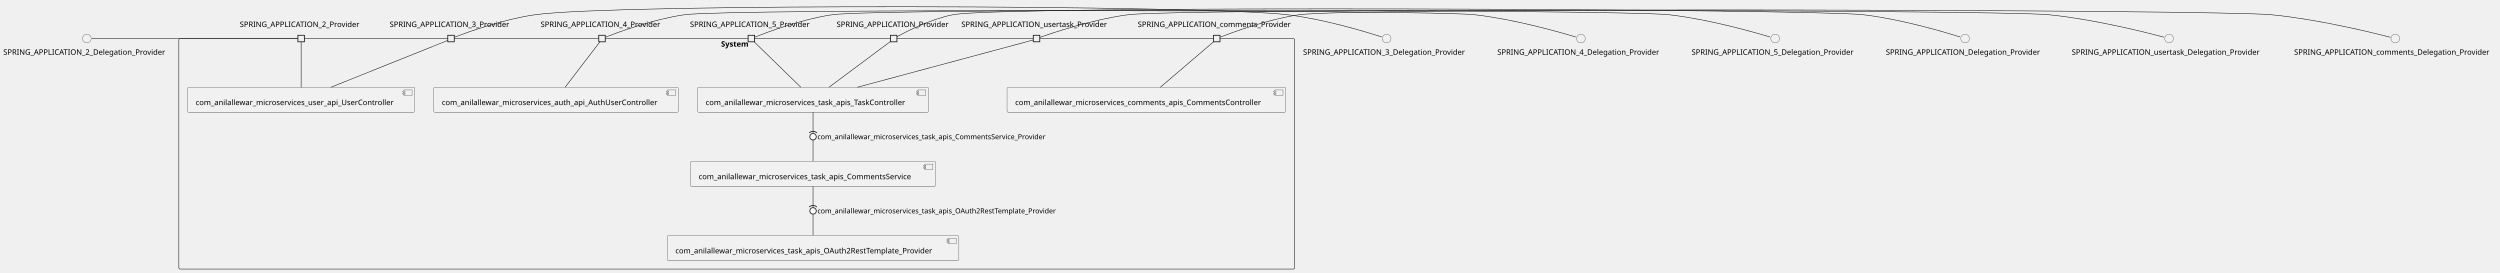
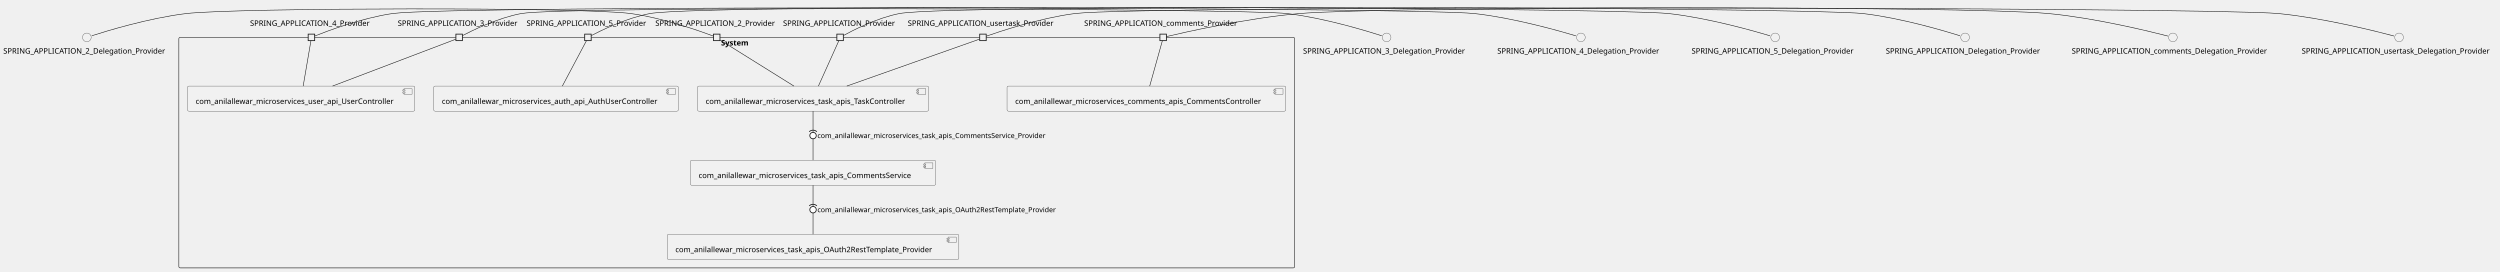
- <svg xmlns="http://www.w3.org/2000/svg" xmlns:xlink="http://www.w3.org/1999/xlink" contentStyleType="text/css" height="503px" preserveAspectRatio="none" style="width:4620px;height:503px;background:#FFFFFF;" version="1.1" viewBox="0 0 4620 503" width="4620px" zoomAndPan="magnify">
+ <svg xmlns="http://www.w3.org/2000/svg" xmlns:xlink="http://www.w3.org/1999/xlink" contentStyleType="text/css" height="501px" preserveAspectRatio="none" style="width:4620px;height:501px;background:#FFFFFF;" version="1.1" viewBox="0 0 4620 501" width="4620px" zoomAndPan="magnify">
  <defs />
  <g>
    <g id="cluster_System">
-       <rect fill="none" height="426" rx="2.5" ry="2.5" style="stroke:#181818;stroke-width:1.0;" width="2062" x="330.5" y="71.23" />
-       <text fill="#000000" font-family="sans-serif" font-size="14" font-weight="bold" lengthAdjust="spacing" textLength="58" x="1332.5" y="86.225">System</text>
+       <rect fill="none" height="426" rx="2.5" ry="2.5" style="stroke:#181818;stroke-width:1.0;" width="2062" x="330.5" y="69.08" />
+       <text fill="#000000" font-family="sans-serif" font-size="14" font-weight="bold" lengthAdjust="spacing" textLength="58" x="1332.5" y="84.075">System</text>
    </g>
    <g id="elem_com_anilallewar_microservices_auth_api_AuthUserController">
-       <a href="anilallewar-microservices-basics-spring-boot.repository#_6K6a2okKEe-xMqxHw-K2tw" target="_top" title="anilallewar-microservices-basics-spring-boot.repository#_6K6a2okKEe-xMqxHw-K2tw" xlink:actuate="onRequest" xlink:href="anilallewar-microservices-basics-spring-boot.repository#_6K6a2okKEe-xMqxHw-K2tw" xlink:show="new" xlink:title="anilallewar-microservices-basics-spring-boot.repository#_6K6a2okKEe-xMqxHw-K2tw" xlink:type="simple">
-         <rect fill="#F1F1F1" height="46.297" rx="2.5" ry="2.5" style="stroke:#181818;stroke-width:0.5;" width="452" x="801.5" y="161.23" />
-         <rect fill="#F1F1F1" height="10" style="stroke:#181818;stroke-width:0.5;" width="15" x="1233.5" y="166.23" />
-         <rect fill="#F1F1F1" height="2" style="stroke:#181818;stroke-width:0.5;" width="4" x="1231.5" y="168.23" />
-         <rect fill="#F1F1F1" height="2" style="stroke:#181818;stroke-width:0.5;" width="4" x="1231.5" y="172.23" />
-         <text fill="#000000" font-family="sans-serif" font-size="14" lengthAdjust="spacing" textLength="412" x="816.5" y="194.225">com_anilallewar_microservices_auth_api_AuthUserController</text>
+       <a href="anilallewar-microservices-basics-spring-boot.repository#_-8WXOonTEe-u_odSW4TETg" target="_top" title="anilallewar-microservices-basics-spring-boot.repository#_-8WXOonTEe-u_odSW4TETg" xlink:actuate="onRequest" xlink:href="anilallewar-microservices-basics-spring-boot.repository#_-8WXOonTEe-u_odSW4TETg" xlink:show="new" xlink:title="anilallewar-microservices-basics-spring-boot.repository#_-8WXOonTEe-u_odSW4TETg" xlink:type="simple">
+         <rect fill="#F1F1F1" height="46.297" rx="2.5" ry="2.5" style="stroke:#181818;stroke-width:0.5;" width="452" x="801.5" y="159.08" />
+         <rect fill="#F1F1F1" height="10" style="stroke:#181818;stroke-width:0.5;" width="15" x="1233.5" y="164.08" />
+         <rect fill="#F1F1F1" height="2" style="stroke:#181818;stroke-width:0.5;" width="4" x="1231.5" y="166.08" />
+         <rect fill="#F1F1F1" height="2" style="stroke:#181818;stroke-width:0.5;" width="4" x="1231.5" y="170.08" />
+         <text fill="#000000" font-family="sans-serif" font-size="14" lengthAdjust="spacing" textLength="412" x="816.5" y="192.075">com_anilallewar_microservices_auth_api_AuthUserController</text>
      </a>
    </g>
    <g id="elem_com_anilallewar_microservices_comments_apis_CommentsController">
-       <a href="anilallewar-microservices-basics-spring-boot.repository#_6K6a2okKEe-xMqxHw-K2tw" target="_top" title="anilallewar-microservices-basics-spring-boot.repository#_6K6a2okKEe-xMqxHw-K2tw" xlink:actuate="onRequest" xlink:href="anilallewar-microservices-basics-spring-boot.repository#_6K6a2okKEe-xMqxHw-K2tw" xlink:show="new" xlink:title="anilallewar-microservices-basics-spring-boot.repository#_6K6a2okKEe-xMqxHw-K2tw" xlink:type="simple">
-         <rect fill="#F1F1F1" height="46.297" rx="2.5" ry="2.5" style="stroke:#181818;stroke-width:0.5;" width="515" x="1861" y="161.23" />
-         <rect fill="#F1F1F1" height="10" style="stroke:#181818;stroke-width:0.5;" width="15" x="2356" y="166.23" />
-         <rect fill="#F1F1F1" height="2" style="stroke:#181818;stroke-width:0.5;" width="4" x="2354" y="168.23" />
-         <rect fill="#F1F1F1" height="2" style="stroke:#181818;stroke-width:0.5;" width="4" x="2354" y="172.23" />
-         <text fill="#000000" font-family="sans-serif" font-size="14" lengthAdjust="spacing" textLength="475" x="1876" y="194.225">com_anilallewar_microservices_comments_apis_CommentsController</text>
+       <a href="anilallewar-microservices-basics-spring-boot.repository#_-8WXOonTEe-u_odSW4TETg" target="_top" title="anilallewar-microservices-basics-spring-boot.repository#_-8WXOonTEe-u_odSW4TETg" xlink:actuate="onRequest" xlink:href="anilallewar-microservices-basics-spring-boot.repository#_-8WXOonTEe-u_odSW4TETg" xlink:show="new" xlink:title="anilallewar-microservices-basics-spring-boot.repository#_-8WXOonTEe-u_odSW4TETg" xlink:type="simple">
+         <rect fill="#F1F1F1" height="46.297" rx="2.5" ry="2.5" style="stroke:#181818;stroke-width:0.5;" width="515" x="1861" y="159.08" />
+         <rect fill="#F1F1F1" height="10" style="stroke:#181818;stroke-width:0.5;" width="15" x="2356" y="164.08" />
+         <rect fill="#F1F1F1" height="2" style="stroke:#181818;stroke-width:0.5;" width="4" x="2354" y="166.08" />
+         <rect fill="#F1F1F1" height="2" style="stroke:#181818;stroke-width:0.5;" width="4" x="2354" y="170.08" />
+         <text fill="#000000" font-family="sans-serif" font-size="14" lengthAdjust="spacing" textLength="475" x="1876" y="192.075">com_anilallewar_microservices_comments_apis_CommentsController</text>
      </a>
    </g>
    <g id="elem_com_anilallewar_microservices_task_apis_CommentsService">
-       <a href="anilallewar-microservices-basics-spring-boot.repository#_6K6a2okKEe-xMqxHw-K2tw" target="_top" title="anilallewar-microservices-basics-spring-boot.repository#_6K6a2okKEe-xMqxHw-K2tw" xlink:actuate="onRequest" xlink:href="anilallewar-microservices-basics-spring-boot.repository#_6K6a2okKEe-xMqxHw-K2tw" xlink:show="new" xlink:title="anilallewar-microservices-basics-spring-boot.repository#_6K6a2okKEe-xMqxHw-K2tw" xlink:type="simple">
-         <rect fill="#F1F1F1" height="46.297" rx="2.5" ry="2.5" style="stroke:#181818;stroke-width:0.5;" width="453" x="1276" y="298.23" />
-         <rect fill="#F1F1F1" height="10" style="stroke:#181818;stroke-width:0.5;" width="15" x="1709" y="303.23" />
-         <rect fill="#F1F1F1" height="2" style="stroke:#181818;stroke-width:0.5;" width="4" x="1707" y="305.23" />
-         <rect fill="#F1F1F1" height="2" style="stroke:#181818;stroke-width:0.5;" width="4" x="1707" y="309.23" />
-         <text fill="#000000" font-family="sans-serif" font-size="14" lengthAdjust="spacing" textLength="413" x="1291" y="331.225">com_anilallewar_microservices_task_apis_CommentsService</text>
+       <a href="anilallewar-microservices-basics-spring-boot.repository#_-8WXOonTEe-u_odSW4TETg" target="_top" title="anilallewar-microservices-basics-spring-boot.repository#_-8WXOonTEe-u_odSW4TETg" xlink:actuate="onRequest" xlink:href="anilallewar-microservices-basics-spring-boot.repository#_-8WXOonTEe-u_odSW4TETg" xlink:show="new" xlink:title="anilallewar-microservices-basics-spring-boot.repository#_-8WXOonTEe-u_odSW4TETg" xlink:type="simple">
+         <rect fill="#F1F1F1" height="46.297" rx="2.5" ry="2.5" style="stroke:#181818;stroke-width:0.5;" width="453" x="1276" y="296.08" />
+         <rect fill="#F1F1F1" height="10" style="stroke:#181818;stroke-width:0.5;" width="15" x="1709" y="301.08" />
+         <rect fill="#F1F1F1" height="2" style="stroke:#181818;stroke-width:0.5;" width="4" x="1707" y="303.08" />
+         <rect fill="#F1F1F1" height="2" style="stroke:#181818;stroke-width:0.5;" width="4" x="1707" y="307.08" />
+         <text fill="#000000" font-family="sans-serif" font-size="14" lengthAdjust="spacing" textLength="413" x="1291" y="329.075">com_anilallewar_microservices_task_apis_CommentsService</text>
      </a>
    </g>
    <g id="elem_com_anilallewar_microservices_task_apis_OAuth2RestTemplate_Provider">
-       <a href="anilallewar-microservices-basics-spring-boot.repository#_6K6a2okKEe-xMqxHw-K2tw" target="_top" title="anilallewar-microservices-basics-spring-boot.repository#_6K6a2okKEe-xMqxHw-K2tw" xlink:actuate="onRequest" xlink:href="anilallewar-microservices-basics-spring-boot.repository#_6K6a2okKEe-xMqxHw-K2tw" xlink:show="new" xlink:title="anilallewar-microservices-basics-spring-boot.repository#_6K6a2okKEe-xMqxHw-K2tw" xlink:type="simple">
-         <rect fill="#F1F1F1" height="46.297" rx="2.5" ry="2.5" style="stroke:#181818;stroke-width:0.5;" width="539" x="1233" y="435.23" />
-         <rect fill="#F1F1F1" height="10" style="stroke:#181818;stroke-width:0.5;" width="15" x="1752" y="440.23" />
-         <rect fill="#F1F1F1" height="2" style="stroke:#181818;stroke-width:0.5;" width="4" x="1750" y="442.23" />
-         <rect fill="#F1F1F1" height="2" style="stroke:#181818;stroke-width:0.5;" width="4" x="1750" y="446.23" />
-         <text fill="#000000" font-family="sans-serif" font-size="14" lengthAdjust="spacing" textLength="499" x="1248" y="468.225">com_anilallewar_microservices_task_apis_OAuth2RestTemplate_Provider</text>
+       <a href="anilallewar-microservices-basics-spring-boot.repository#_-8WXOonTEe-u_odSW4TETg" target="_top" title="anilallewar-microservices-basics-spring-boot.repository#_-8WXOonTEe-u_odSW4TETg" xlink:actuate="onRequest" xlink:href="anilallewar-microservices-basics-spring-boot.repository#_-8WXOonTEe-u_odSW4TETg" xlink:show="new" xlink:title="anilallewar-microservices-basics-spring-boot.repository#_-8WXOonTEe-u_odSW4TETg" xlink:type="simple">
+         <rect fill="#F1F1F1" height="46.297" rx="2.5" ry="2.5" style="stroke:#181818;stroke-width:0.5;" width="539" x="1233" y="433.08" />
+         <rect fill="#F1F1F1" height="10" style="stroke:#181818;stroke-width:0.5;" width="15" x="1752" y="438.08" />
+         <rect fill="#F1F1F1" height="2" style="stroke:#181818;stroke-width:0.5;" width="4" x="1750" y="440.08" />
+         <rect fill="#F1F1F1" height="2" style="stroke:#181818;stroke-width:0.5;" width="4" x="1750" y="444.08" />
+         <text fill="#000000" font-family="sans-serif" font-size="14" lengthAdjust="spacing" textLength="499" x="1248" y="466.075">com_anilallewar_microservices_task_apis_OAuth2RestTemplate_Provider</text>
      </a>
    </g>
    <g id="elem_com_anilallewar_microservices_task_apis_TaskController">
-       <a href="anilallewar-microservices-basics-spring-boot.repository#_6K6a2okKEe-xMqxHw-K2tw" target="_top" title="anilallewar-microservices-basics-spring-boot.repository#_6K6a2okKEe-xMqxHw-K2tw" xlink:actuate="onRequest" xlink:href="anilallewar-microservices-basics-spring-boot.repository#_6K6a2okKEe-xMqxHw-K2tw" xlink:show="new" xlink:title="anilallewar-microservices-basics-spring-boot.repository#_6K6a2okKEe-xMqxHw-K2tw" xlink:type="simple">
-         <rect fill="#F1F1F1" height="46.297" rx="2.5" ry="2.5" style="stroke:#181818;stroke-width:0.5;" width="427" x="1289" y="161.23" />
-         <rect fill="#F1F1F1" height="10" style="stroke:#181818;stroke-width:0.5;" width="15" x="1696" y="166.23" />
-         <rect fill="#F1F1F1" height="2" style="stroke:#181818;stroke-width:0.5;" width="4" x="1694" y="168.23" />
-         <rect fill="#F1F1F1" height="2" style="stroke:#181818;stroke-width:0.5;" width="4" x="1694" y="172.23" />
-         <text fill="#000000" font-family="sans-serif" font-size="14" lengthAdjust="spacing" textLength="387" x="1304" y="194.225">com_anilallewar_microservices_task_apis_TaskController</text>
+       <a href="anilallewar-microservices-basics-spring-boot.repository#_-8WXOonTEe-u_odSW4TETg" target="_top" title="anilallewar-microservices-basics-spring-boot.repository#_-8WXOonTEe-u_odSW4TETg" xlink:actuate="onRequest" xlink:href="anilallewar-microservices-basics-spring-boot.repository#_-8WXOonTEe-u_odSW4TETg" xlink:show="new" xlink:title="anilallewar-microservices-basics-spring-boot.repository#_-8WXOonTEe-u_odSW4TETg" xlink:type="simple">
+         <rect fill="#F1F1F1" height="46.297" rx="2.5" ry="2.5" style="stroke:#181818;stroke-width:0.5;" width="427" x="1289" y="159.08" />
+         <rect fill="#F1F1F1" height="10" style="stroke:#181818;stroke-width:0.5;" width="15" x="1696" y="164.08" />
+         <rect fill="#F1F1F1" height="2" style="stroke:#181818;stroke-width:0.5;" width="4" x="1694" y="166.08" />
+         <rect fill="#F1F1F1" height="2" style="stroke:#181818;stroke-width:0.5;" width="4" x="1694" y="170.08" />
+         <text fill="#000000" font-family="sans-serif" font-size="14" lengthAdjust="spacing" textLength="387" x="1304" y="192.075">com_anilallewar_microservices_task_apis_TaskController</text>
      </a>
    </g>
    <g id="elem_com_anilallewar_microservices_user_api_UserController">
-       <a href="anilallewar-microservices-basics-spring-boot.repository#_6K6a2okKEe-xMqxHw-K2tw" target="_top" title="anilallewar-microservices-basics-spring-boot.repository#_6K6a2okKEe-xMqxHw-K2tw" xlink:actuate="onRequest" xlink:href="anilallewar-microservices-basics-spring-boot.repository#_6K6a2okKEe-xMqxHw-K2tw" xlink:show="new" xlink:title="anilallewar-microservices-basics-spring-boot.repository#_6K6a2okKEe-xMqxHw-K2tw" xlink:type="simple">
-         <rect fill="#F1F1F1" height="46.297" rx="2.5" ry="2.5" style="stroke:#181818;stroke-width:0.5;" width="420" x="346.5" y="161.23" />
-         <rect fill="#F1F1F1" height="10" style="stroke:#181818;stroke-width:0.5;" width="15" x="746.5" y="166.23" />
-         <rect fill="#F1F1F1" height="2" style="stroke:#181818;stroke-width:0.5;" width="4" x="744.5" y="168.23" />
-         <rect fill="#F1F1F1" height="2" style="stroke:#181818;stroke-width:0.5;" width="4" x="744.5" y="172.23" />
-         <text fill="#000000" font-family="sans-serif" font-size="14" lengthAdjust="spacing" textLength="380" x="361.5" y="194.225">com_anilallewar_microservices_user_api_UserController</text>
+       <a href="anilallewar-microservices-basics-spring-boot.repository#_-8WXOonTEe-u_odSW4TETg" target="_top" title="anilallewar-microservices-basics-spring-boot.repository#_-8WXOonTEe-u_odSW4TETg" xlink:actuate="onRequest" xlink:href="anilallewar-microservices-basics-spring-boot.repository#_-8WXOonTEe-u_odSW4TETg" xlink:show="new" xlink:title="anilallewar-microservices-basics-spring-boot.repository#_-8WXOonTEe-u_odSW4TETg" xlink:type="simple">
+         <rect fill="#F1F1F1" height="46.297" rx="2.5" ry="2.5" style="stroke:#181818;stroke-width:0.5;" width="420" x="346.5" y="159.08" />
+         <rect fill="#F1F1F1" height="10" style="stroke:#181818;stroke-width:0.5;" width="15" x="746.5" y="164.08" />
+         <rect fill="#F1F1F1" height="2" style="stroke:#181818;stroke-width:0.5;" width="4" x="744.5" y="166.08" />
+         <rect fill="#F1F1F1" height="2" style="stroke:#181818;stroke-width:0.5;" width="4" x="744.5" y="170.08" />
+         <text fill="#000000" font-family="sans-serif" font-size="14" lengthAdjust="spacing" textLength="380" x="361.5" y="192.075">com_anilallewar_microservices_user_api_UserController</text>
      </a>
    </g>
-     <text fill="#000000" font-family="sans-serif" font-size="14" lengthAdjust="spacing" textLength="227" x="443" y="49.928">SPRING_APPLICATION_2_Provider</text>
-     <rect fill="#F1F1F1" height="12" style="stroke:#181818;stroke-width:1.5;" width="12" x="550.5" y="65.23" />
-     <text fill="#000000" font-family="sans-serif" font-size="14" lengthAdjust="spacing" textLength="227" x="720" y="49.928">SPRING_APPLICATION_3_Provider</text>
-     <rect fill="#F1F1F1" height="12" style="stroke:#181818;stroke-width:1.5;" width="12" x="827.5" y="65.23" />
-     <text fill="#000000" font-family="sans-serif" font-size="14" lengthAdjust="spacing" textLength="227" x="999" y="49.928">SPRING_APPLICATION_4_Provider</text>
-     <rect fill="#F1F1F1" height="12" style="stroke:#181818;stroke-width:1.5;" width="12" x="1106.5" y="65.23" />
-     <text fill="#000000" font-family="sans-serif" font-size="14" lengthAdjust="spacing" textLength="227" x="1275" y="49.928">SPRING_APPLICATION_5_Provider</text>
-     <rect fill="#F1F1F1" height="12" style="stroke:#181818;stroke-width:1.5;" width="12" x="1382.5" y="65.23" />
-     <text fill="#000000" font-family="sans-serif" font-size="14" lengthAdjust="spacing" textLength="211" x="1546" y="49.928">SPRING_APPLICATION_Provider</text>
-     <rect fill="#F1F1F1" height="12" style="stroke:#181818;stroke-width:1.5;" width="12" x="1645.5" y="65.23" />
-     <text fill="#000000" font-family="sans-serif" font-size="14" lengthAdjust="spacing" textLength="292" x="2102.5" y="49.928">SPRING_APPLICATION_comments_Provider</text>
-     <rect fill="#F1F1F1" height="12" style="stroke:#181818;stroke-width:1.5;" width="12" x="2242.5" y="65.23" />
-     <text fill="#000000" font-family="sans-serif" font-size="14" lengthAdjust="spacing" textLength="278" x="1776.5" y="49.928">SPRING_APPLICATION_usertask_Provider</text>
-     <rect fill="#F1F1F1" height="12" style="stroke:#181818;stroke-width:1.5;" width="12" x="1909.5" y="65.23" />
+     <text fill="#000000" font-family="sans-serif" font-size="14" lengthAdjust="spacing" textLength="227" x="1211" y="47.778">SPRING_APPLICATION_2_Provider</text>
+     <rect fill="#F1F1F1" height="12" style="stroke:#181818;stroke-width:1.5;" width="12" x="1318.5" y="63.08" />
+     <text fill="#000000" font-family="sans-serif" font-size="14" lengthAdjust="spacing" textLength="227" x="735" y="47.778">SPRING_APPLICATION_3_Provider</text>
+     <rect fill="#F1F1F1" height="12" style="stroke:#181818;stroke-width:1.5;" width="12" x="842.5" y="63.08" />
+     <text fill="#000000" font-family="sans-serif" font-size="14" lengthAdjust="spacing" textLength="227" x="462" y="47.778">SPRING_APPLICATION_4_Provider</text>
+     <rect fill="#F1F1F1" height="12" style="stroke:#181818;stroke-width:1.5;" width="12" x="569.5" y="63.08" />
+     <text fill="#000000" font-family="sans-serif" font-size="14" lengthAdjust="spacing" textLength="227" x="973" y="47.778">SPRING_APPLICATION_5_Provider</text>
+     <rect fill="#F1F1F1" height="12" style="stroke:#181818;stroke-width:1.5;" width="12" x="1080.5" y="63.08" />
+     <text fill="#000000" font-family="sans-serif" font-size="14" lengthAdjust="spacing" textLength="211" x="1447" y="47.778">SPRING_APPLICATION_Provider</text>
+     <rect fill="#F1F1F1" height="12" style="stroke:#181818;stroke-width:1.5;" width="12" x="1546.5" y="63.08" />
+     <text fill="#000000" font-family="sans-serif" font-size="14" lengthAdjust="spacing" textLength="292" x="2003.5" y="47.778">SPRING_APPLICATION_comments_Provider</text>
+     <rect fill="#F1F1F1" height="12" style="stroke:#181818;stroke-width:1.5;" width="12" x="2143.5" y="63.08" />
+     <text fill="#000000" font-family="sans-serif" font-size="14" lengthAdjust="spacing" textLength="278" x="1677.5" y="47.778">SPRING_APPLICATION_usertask_Provider</text>
+     <rect fill="#F1F1F1" height="12" style="stroke:#181818;stroke-width:1.5;" width="12" x="1810.5" y="63.08" />
    <g id="elem_SPRING_APPLICATION_2_Delegation_Provider">
-       <ellipse cx="160.5" cy="71.23" fill="#F1F1F1" rx="8" ry="8" style="stroke:#181818;stroke-width:0.5;" />
-       <text fill="#000000" font-family="sans-serif" font-size="14" lengthAdjust="spacing" textLength="309" x="6" y="101.225">SPRING_APPLICATION_2_Delegation_Provider</text>
+       <ellipse cx="160.5" cy="69.08" fill="#F1F1F1" rx="8" ry="8" style="stroke:#181818;stroke-width:0.5;" />
+       <text fill="#000000" font-family="sans-serif" font-size="14" lengthAdjust="spacing" textLength="309" x="6" y="99.075">SPRING_APPLICATION_2_Delegation_Provider</text>
    </g>
    <g id="elem_SPRING_APPLICATION_3_Delegation_Provider">
-       <ellipse cx="2562.5" cy="71.23" fill="#F1F1F1" rx="8" ry="8" style="stroke:#181818;stroke-width:0.5;" />
-       <text fill="#000000" font-family="sans-serif" font-size="14" lengthAdjust="spacing" textLength="309" x="2408" y="101.225">SPRING_APPLICATION_3_Delegation_Provider</text>
+       <ellipse cx="2562.5" cy="69.08" fill="#F1F1F1" rx="8" ry="8" style="stroke:#181818;stroke-width:0.5;" />
+       <text fill="#000000" font-family="sans-serif" font-size="14" lengthAdjust="spacing" textLength="309" x="2408" y="99.075">SPRING_APPLICATION_3_Delegation_Provider</text>
    </g>
    <g id="elem_SPRING_APPLICATION_4_Delegation_Provider">
-       <ellipse cx="2921.5" cy="71.23" fill="#F1F1F1" rx="8" ry="8" style="stroke:#181818;stroke-width:0.5;" />
-       <text fill="#000000" font-family="sans-serif" font-size="14" lengthAdjust="spacing" textLength="309" x="2767" y="101.225">SPRING_APPLICATION_4_Delegation_Provider</text>
+       <ellipse cx="2921.5" cy="69.08" fill="#F1F1F1" rx="8" ry="8" style="stroke:#181818;stroke-width:0.5;" />
+       <text fill="#000000" font-family="sans-serif" font-size="14" lengthAdjust="spacing" textLength="309" x="2767" y="99.075">SPRING_APPLICATION_4_Delegation_Provider</text>
    </g>
    <g id="elem_SPRING_APPLICATION_5_Delegation_Provider">
-       <ellipse cx="3280.5" cy="71.23" fill="#F1F1F1" rx="8" ry="8" style="stroke:#181818;stroke-width:0.5;" />
-       <text fill="#000000" font-family="sans-serif" font-size="14" lengthAdjust="spacing" textLength="309" x="3126" y="101.225">SPRING_APPLICATION_5_Delegation_Provider</text>
+       <ellipse cx="3280.5" cy="69.08" fill="#F1F1F1" rx="8" ry="8" style="stroke:#181818;stroke-width:0.5;" />
+       <text fill="#000000" font-family="sans-serif" font-size="14" lengthAdjust="spacing" textLength="309" x="3126" y="99.075">SPRING_APPLICATION_5_Delegation_Provider</text>
    </g>
    <g id="elem_SPRING_APPLICATION_Delegation_Provider">
-       <ellipse cx="3631.5" cy="71.23" fill="#F1F1F1" rx="8" ry="8" style="stroke:#181818;stroke-width:0.5;" />
-       <text fill="#000000" font-family="sans-serif" font-size="14" lengthAdjust="spacing" textLength="293" x="3485" y="101.225">SPRING_APPLICATION_Delegation_Provider</text>
+       <ellipse cx="3631.5" cy="69.08" fill="#F1F1F1" rx="8" ry="8" style="stroke:#181818;stroke-width:0.5;" />
+       <text fill="#000000" font-family="sans-serif" font-size="14" lengthAdjust="spacing" textLength="293" x="3485" y="99.075">SPRING_APPLICATION_Delegation_Provider</text>
    </g>
    <g id="elem_SPRING_APPLICATION_comments_Delegation_Provider">
-       <ellipse cx="4426.5" cy="71.23" fill="#F1F1F1" rx="8" ry="8" style="stroke:#181818;stroke-width:0.5;" />
-       <text fill="#000000" font-family="sans-serif" font-size="14" lengthAdjust="spacing" textLength="374" x="4239.5" y="101.225">SPRING_APPLICATION_comments_Delegation_Provider</text>
+       <ellipse cx="4015.5" cy="69.08" fill="#F1F1F1" rx="8" ry="8" style="stroke:#181818;stroke-width:0.5;" />
+       <text fill="#000000" font-family="sans-serif" font-size="14" lengthAdjust="spacing" textLength="374" x="3828.5" y="99.075">SPRING_APPLICATION_comments_Delegation_Provider</text>
    </g>
    <g id="elem_SPRING_APPLICATION_usertask_Delegation_Provider">
-       <ellipse cx="4008.5" cy="71.23" fill="#F1F1F1" rx="8" ry="8" style="stroke:#181818;stroke-width:0.5;" />
-       <text fill="#000000" font-family="sans-serif" font-size="14" lengthAdjust="spacing" textLength="360" x="3828.5" y="101.225">SPRING_APPLICATION_usertask_Delegation_Provider</text>
+       <ellipse cx="4433.5" cy="69.08" fill="#F1F1F1" rx="8" ry="8" style="stroke:#181818;stroke-width:0.5;" />
+       <text fill="#000000" font-family="sans-serif" font-size="14" lengthAdjust="spacing" textLength="360" x="4253.5" y="99.075">SPRING_APPLICATION_usertask_Delegation_Provider</text>
    </g>
    <g id="link_SPRING_APPLICATION_2_Delegation_Provider_SPRING_APPLICATION_2_Provider">
-       <path d="M169.73,71.23 C222.11,71.23 508.14,71.23 550.31,71.23 " fill="none" id="SPRING_APPLICATION_2_Delegation_Provider-SPRING_APPLICATION_2_Provider" style="stroke:#181818;stroke-width:1.0;" />
+       <path d="M169.53,66.11 C195.97,57.59 275.68,33.16 344,25.08 C434.7,14.36 1075.5,12.75 1166,25.08 C1226.84,33.37 1297.28,58.77 1318.29,66.69 " fill="none" id="SPRING_APPLICATION_2_Delegation_Provider-SPRING_APPLICATION_2_Provider" style="stroke:#181818;stroke-width:1.0;" />
    </g>
-     <g id="link_SPRING_APPLICATION_2_Provider_com_anilallewar_microservices_user_api_UserController">
-       <path d="M556.5,77.29 C556.5,91.88 556.5,134.69 556.5,161.21 " fill="none" id="SPRING_APPLICATION_2_Provider-com_anilallewar_microservices_user_api_UserController" style="stroke:#181818;stroke-width:1.0;" />
+     <g id="link_SPRING_APPLICATION_2_Provider_com_anilallewar_microservices_task_apis_TaskController">
+       <path d="M1330.84,74.03 C1352.33,87.43 1423.54,131.84 1467.2,159.07 " fill="none" id="SPRING_APPLICATION_2_Provider-com_anilallewar_microservices_task_apis_TaskController" style="stroke:#181818;stroke-width:1.0;" />
    </g>
    <g id="link_SPRING_APPLICATION_3_Delegation_Provider_SPRING_APPLICATION_3_Provider">
-       <path d="M2553.47,68.26 C2527.03,59.74 2447.32,35.31 2379,27.23 C2225.62,9.1 1141.98,6 989,27.23 C929.25,35.52 860.18,60.92 839.59,68.84 " fill="none" id="SPRING_APPLICATION_3_Delegation_Provider-SPRING_APPLICATION_3_Provider" style="stroke:#181818;stroke-width:1.0;" />
+       <path d="M2553.47,66.11 C2527.03,57.59 2447.32,33.16 2379,25.08 C2300.88,15.84 1040.35,10.73 963,25.08 C919.66,33.12 871.55,56.93 854.72,65.74 " fill="none" id="SPRING_APPLICATION_3_Delegation_Provider-SPRING_APPLICATION_3_Provider" style="stroke:#181818;stroke-width:1.0;" />
    </g>
    <g id="link_SPRING_APPLICATION_3_Provider_com_anilallewar_microservices_user_api_UserController">
-       <path d="M827.46,74.65 C799.65,85.8 682.32,132.81 611.49,161.2 " fill="none" id="SPRING_APPLICATION_3_Provider-com_anilallewar_microservices_user_api_UserController" style="stroke:#181818;stroke-width:1.0;" />
+       <path d="M842.4,72.4 C813.61,83.34 689.6,130.48 614.68,158.96 " fill="none" id="SPRING_APPLICATION_3_Provider-com_anilallewar_microservices_user_api_UserController" style="stroke:#181818;stroke-width:1.0;" />
    </g>
    <g id="link_SPRING_APPLICATION_4_Delegation_Provider_SPRING_APPLICATION_4_Provider">
-       <path d="M2912.22,68.38 C2884.27,59.97 2798.32,35.34 2725,27.23 C2644.38,18.31 1345.31,15.88 1265,27.23 C1206.61,35.48 1139.28,60.69 1118.75,68.73 " fill="none" id="SPRING_APPLICATION_4_Delegation_Provider-SPRING_APPLICATION_4_Provider" style="stroke:#181818;stroke-width:1.0;" />
+       <path d="M2912.22,66.23 C2884.27,57.82 2798.32,33.19 2725,25.08 C2614.56,12.87 834.98,9.23 725,25.08 C667.69,33.34 601.73,58.54 581.62,66.58 " fill="none" id="SPRING_APPLICATION_4_Delegation_Provider-SPRING_APPLICATION_4_Provider" style="stroke:#181818;stroke-width:1.0;" />
    </g>
-     <g id="link_SPRING_APPLICATION_4_Provider_com_anilallewar_microservices_auth_api_AuthUserController">
-       <path d="M1108.63,77.29 C1097.45,91.88 1064.67,134.69 1044.36,161.21 " fill="none" id="SPRING_APPLICATION_4_Provider-com_anilallewar_microservices_auth_api_AuthUserController" style="stroke:#181818;stroke-width:1.0;" />
+     <g id="link_SPRING_APPLICATION_4_Provider_com_anilallewar_microservices_user_api_UserController">
+       <path d="M574.63,75.14 C572.14,89.73 564.81,132.54 560.27,159.06 " fill="none" id="SPRING_APPLICATION_4_Provider-com_anilallewar_microservices_user_api_UserController" style="stroke:#181818;stroke-width:1.0;" />
    </g>
    <g id="link_SPRING_APPLICATION_5_Delegation_Provider_SPRING_APPLICATION_5_Provider">
-       <path d="M3271.22,68.38 C3243.27,59.97 3157.32,35.34 3084,27.23 C2998.63,17.79 1623.01,14.98 1538,27.23 C1480.69,35.49 1414.73,60.69 1394.62,68.73 " fill="none" id="SPRING_APPLICATION_5_Delegation_Provider-SPRING_APPLICATION_5_Provider" style="stroke:#181818;stroke-width:1.0;" />
+       <path d="M3271.22,66.23 C3243.27,57.82 3157.32,33.19 3084,25.08 C2980.02,13.58 1303.86,6 1201,25.08 C1157.66,33.12 1109.55,56.93 1092.72,65.74 " fill="none" id="SPRING_APPLICATION_5_Delegation_Provider-SPRING_APPLICATION_5_Provider" style="stroke:#181818;stroke-width:1.0;" />
    </g>
-     <g id="link_SPRING_APPLICATION_5_Provider_com_anilallewar_microservices_task_apis_TaskController">
-       <path d="M1393.69,77.29 C1408.68,91.88 1452.64,134.69 1479.88,161.21 " fill="none" id="SPRING_APPLICATION_5_Provider-com_anilallewar_microservices_task_apis_TaskController" style="stroke:#181818;stroke-width:1.0;" />
+     <g id="link_SPRING_APPLICATION_5_Provider_com_anilallewar_microservices_auth_api_AuthUserController">
+       <path d="M1083.81,75.14 C1076.06,89.73 1053.3,132.54 1039.2,159.06 " fill="none" id="SPRING_APPLICATION_5_Provider-com_anilallewar_microservices_auth_api_AuthUserController" style="stroke:#181818;stroke-width:1.0;" />
    </g>
    <g id="link_SPRING_APPLICATION_Delegation_Provider_SPRING_APPLICATION_Provider">
-       <path d="M3622.22,68.26 C3595.04,59.74 3513.11,35.3 3443,27.23 C3350.17,16.54 1852.74,9.49 1761,27.23 C1719.56,35.24 1673.91,58.85 1657.66,67.77 " fill="none" id="SPRING_APPLICATION_Delegation_Provider-SPRING_APPLICATION_Provider" style="stroke:#181818;stroke-width:1.0;" />
+       <path d="M3622.22,66.11 C3595.04,57.59 3513.11,33.15 3443,25.08 C3344.71,13.76 1759.14,6.29 1662,25.08 C1620.56,33.09 1574.91,56.7 1558.66,65.62 " fill="none" id="SPRING_APPLICATION_Delegation_Provider-SPRING_APPLICATION_Provider" style="stroke:#181818;stroke-width:1.0;" />
    </g>
    <g id="link_SPRING_APPLICATION_Provider_com_anilallewar_microservices_task_apis_TaskController">
-       <path d="M1645.47,76.72 C1626.69,90.71 1568.3,134.21 1532.21,161.09 " fill="none" id="SPRING_APPLICATION_Provider-com_anilallewar_microservices_task_apis_TaskController" style="stroke:#181818;stroke-width:1.0;" />
+       <path d="M1550.22,75.14 C1543.65,89.73 1524.37,132.54 1512.42,159.06 " fill="none" id="SPRING_APPLICATION_Provider-com_anilallewar_microservices_task_apis_TaskController" style="stroke:#181818;stroke-width:1.0;" />
    </g>
    <g id="link_SPRING_APPLICATION_comments_Delegation_Provider_SPRING_APPLICATION_comments_Provider">
-       <path d="M4417.41,68.84 C4386.69,60.91 4283.83,35.48 4197,27.23 C4097.67,17.79 2499.8,13.26 2401,27.23 C2342.61,35.48 2275.28,60.69 2254.75,68.73 " fill="none" id="SPRING_APPLICATION_comments_Delegation_Provider-SPRING_APPLICATION_comments_Provider" style="stroke:#181818;stroke-width:1.0;" />
+       <path d="M4006.41,66.69 C3975.69,58.76 3872.83,33.33 3786,25.08 C3632.8,10.53 2554.31,11.77 2401,25.08 C2302.08,33.67 2183.72,60.91 2155.67,67.59 " fill="none" id="SPRING_APPLICATION_comments_Delegation_Provider-SPRING_APPLICATION_comments_Provider" style="stroke:#181818;stroke-width:1.0;" />
    </g>
    <g id="link_SPRING_APPLICATION_comments_Provider_com_anilallewar_microservices_comments_apis_CommentsController">
-       <path d="M2242.58,77.29 C2225.49,91.88 2175.35,134.69 2144.29,161.21 " fill="none" id="SPRING_APPLICATION_comments_Provider-com_anilallewar_microservices_comments_apis_CommentsController" style="stroke:#181818;stroke-width:1.0;" />
+       <path d="M2148.09,75.14 C2144.01,89.73 2132.06,132.54 2124.65,159.06 " fill="none" id="SPRING_APPLICATION_comments_Provider-com_anilallewar_microservices_comments_apis_CommentsController" style="stroke:#181818;stroke-width:1.0;" />
    </g>
    <g id="link_SPRING_APPLICATION_usertask_Delegation_Provider_SPRING_APPLICATION_usertask_Provider">
-       <path d="M3999.27,68.73 C3969,60.67 3869.86,35.44 3786,27.23 C3691.95,18.02 2178.74,15.26 2085,27.23 C2019.56,35.59 1943.27,61.39 1921.55,69.06 " fill="none" id="SPRING_APPLICATION_usertask_Delegation_Provider-SPRING_APPLICATION_usertask_Provider" style="stroke:#181818;stroke-width:1.0;" />
+       <path d="M4424.27,66.58 C4394,58.52 4294.86,33.29 4211,25.08 C4087.98,13.03 2108.62,9.42 1986,25.08 C1920.56,33.44 1844.27,59.24 1822.55,66.91 " fill="none" id="SPRING_APPLICATION_usertask_Delegation_Provider-SPRING_APPLICATION_usertask_Provider" style="stroke:#181818;stroke-width:1.0;" />
    </g>
    <g id="link_SPRING_APPLICATION_usertask_Provider_com_anilallewar_microservices_task_apis_TaskController">
-       <path d="M1909.34,73.89 C1873.82,83.43 1692.93,132.05 1584.67,161.15 " fill="none" id="SPRING_APPLICATION_usertask_Provider-com_anilallewar_microservices_task_apis_TaskController" style="stroke:#181818;stroke-width:1.0;" />
+       <path d="M1810.23,72.3 C1779.8,83.05 1645.76,130.44 1564.96,159 " fill="none" id="SPRING_APPLICATION_usertask_Provider-com_anilallewar_microservices_task_apis_TaskController" style="stroke:#181818;stroke-width:1.0;" />
    </g>
    <g id="link_com_anilallewar_microservices_task_apis_TaskController_com_anilallewar_microservices_task_apis_CommentsService">
-       <path d="M1502.5,207.52 C1502.5,232.54 1502.5,272.88 1502.5,297.9 " fill="none" id="com_anilallewar_microservices_task_apis_TaskController-com_anilallewar_microservices_task_apis_CommentsService" style="stroke:#181818;stroke-width:1.0;" />
-       <text fill="#000000" font-family="sans-serif" font-size="13" lengthAdjust="spacing" textLength="447" x="1510.5" y="257.297">com_anilallewar_microservices_task_apis_CommentsService_Provider</text>
-       <path d="M1509.571,245.639 A10,10 0 0 0 1495.429 245.639" fill="none" style="stroke:#181818;stroke-width:1.5;" />
-       <ellipse cx="1502.5" cy="252.71" fill="#FFFFFF" rx="6" ry="6" style="stroke:#181818;stroke-width:1.5;" />
+       <path d="M1502.5,205.37 C1502.5,230.39 1502.5,270.73 1502.5,295.75 " fill="none" id="com_anilallewar_microservices_task_apis_TaskController-com_anilallewar_microservices_task_apis_CommentsService" style="stroke:#181818;stroke-width:1.0;" />
+       <text fill="#000000" font-family="sans-serif" font-size="13" lengthAdjust="spacing" textLength="447" x="1510.5" y="255.147">com_anilallewar_microservices_task_apis_CommentsService_Provider</text>
+       <path d="M1509.571,243.489 A10,10 0 0 0 1495.429 243.489" fill="none" style="stroke:#181818;stroke-width:1.5;" />
+       <ellipse cx="1502.5" cy="250.56" fill="#FFFFFF" rx="6" ry="6" style="stroke:#181818;stroke-width:1.5;" />
    </g>
    <g id="link_com_anilallewar_microservices_task_apis_CommentsService_com_anilallewar_microservices_task_apis_OAuth2RestTemplate_Provider">
-       <path d="M1502.5,344.52 C1502.5,369.54 1502.5,409.88 1502.5,434.9 " fill="none" id="com_anilallewar_microservices_task_apis_CommentsService-com_anilallewar_microservices_task_apis_OAuth2RestTemplate_Provider" style="stroke:#181818;stroke-width:1.0;" />
-       <text fill="#000000" font-family="sans-serif" font-size="13" lengthAdjust="spacing" textLength="465" x="1510.5" y="394.297">com_anilallewar_microservices_task_apis_OAuth2RestTemplate_Provider</text>
-       <path d="M1509.571,382.639 A10,10 0 0 0 1495.429 382.639" fill="none" style="stroke:#181818;stroke-width:1.5;" />
-       <ellipse cx="1502.5" cy="389.71" fill="#FFFFFF" rx="6" ry="6" style="stroke:#181818;stroke-width:1.5;" />
+       <path d="M1502.5,342.37 C1502.5,367.39 1502.5,407.73 1502.5,432.75 " fill="none" id="com_anilallewar_microservices_task_apis_CommentsService-com_anilallewar_microservices_task_apis_OAuth2RestTemplate_Provider" style="stroke:#181818;stroke-width:1.0;" />
+       <text fill="#000000" font-family="sans-serif" font-size="13" lengthAdjust="spacing" textLength="465" x="1510.5" y="392.147">com_anilallewar_microservices_task_apis_OAuth2RestTemplate_Provider</text>
+       <path d="M1509.571,380.489 A10,10 0 0 0 1495.429 380.489" fill="none" style="stroke:#181818;stroke-width:1.5;" />
+       <ellipse cx="1502.5" cy="387.56" fill="#FFFFFF" rx="6" ry="6" style="stroke:#181818;stroke-width:1.5;" />
    </g>
  </g>
</svg>
